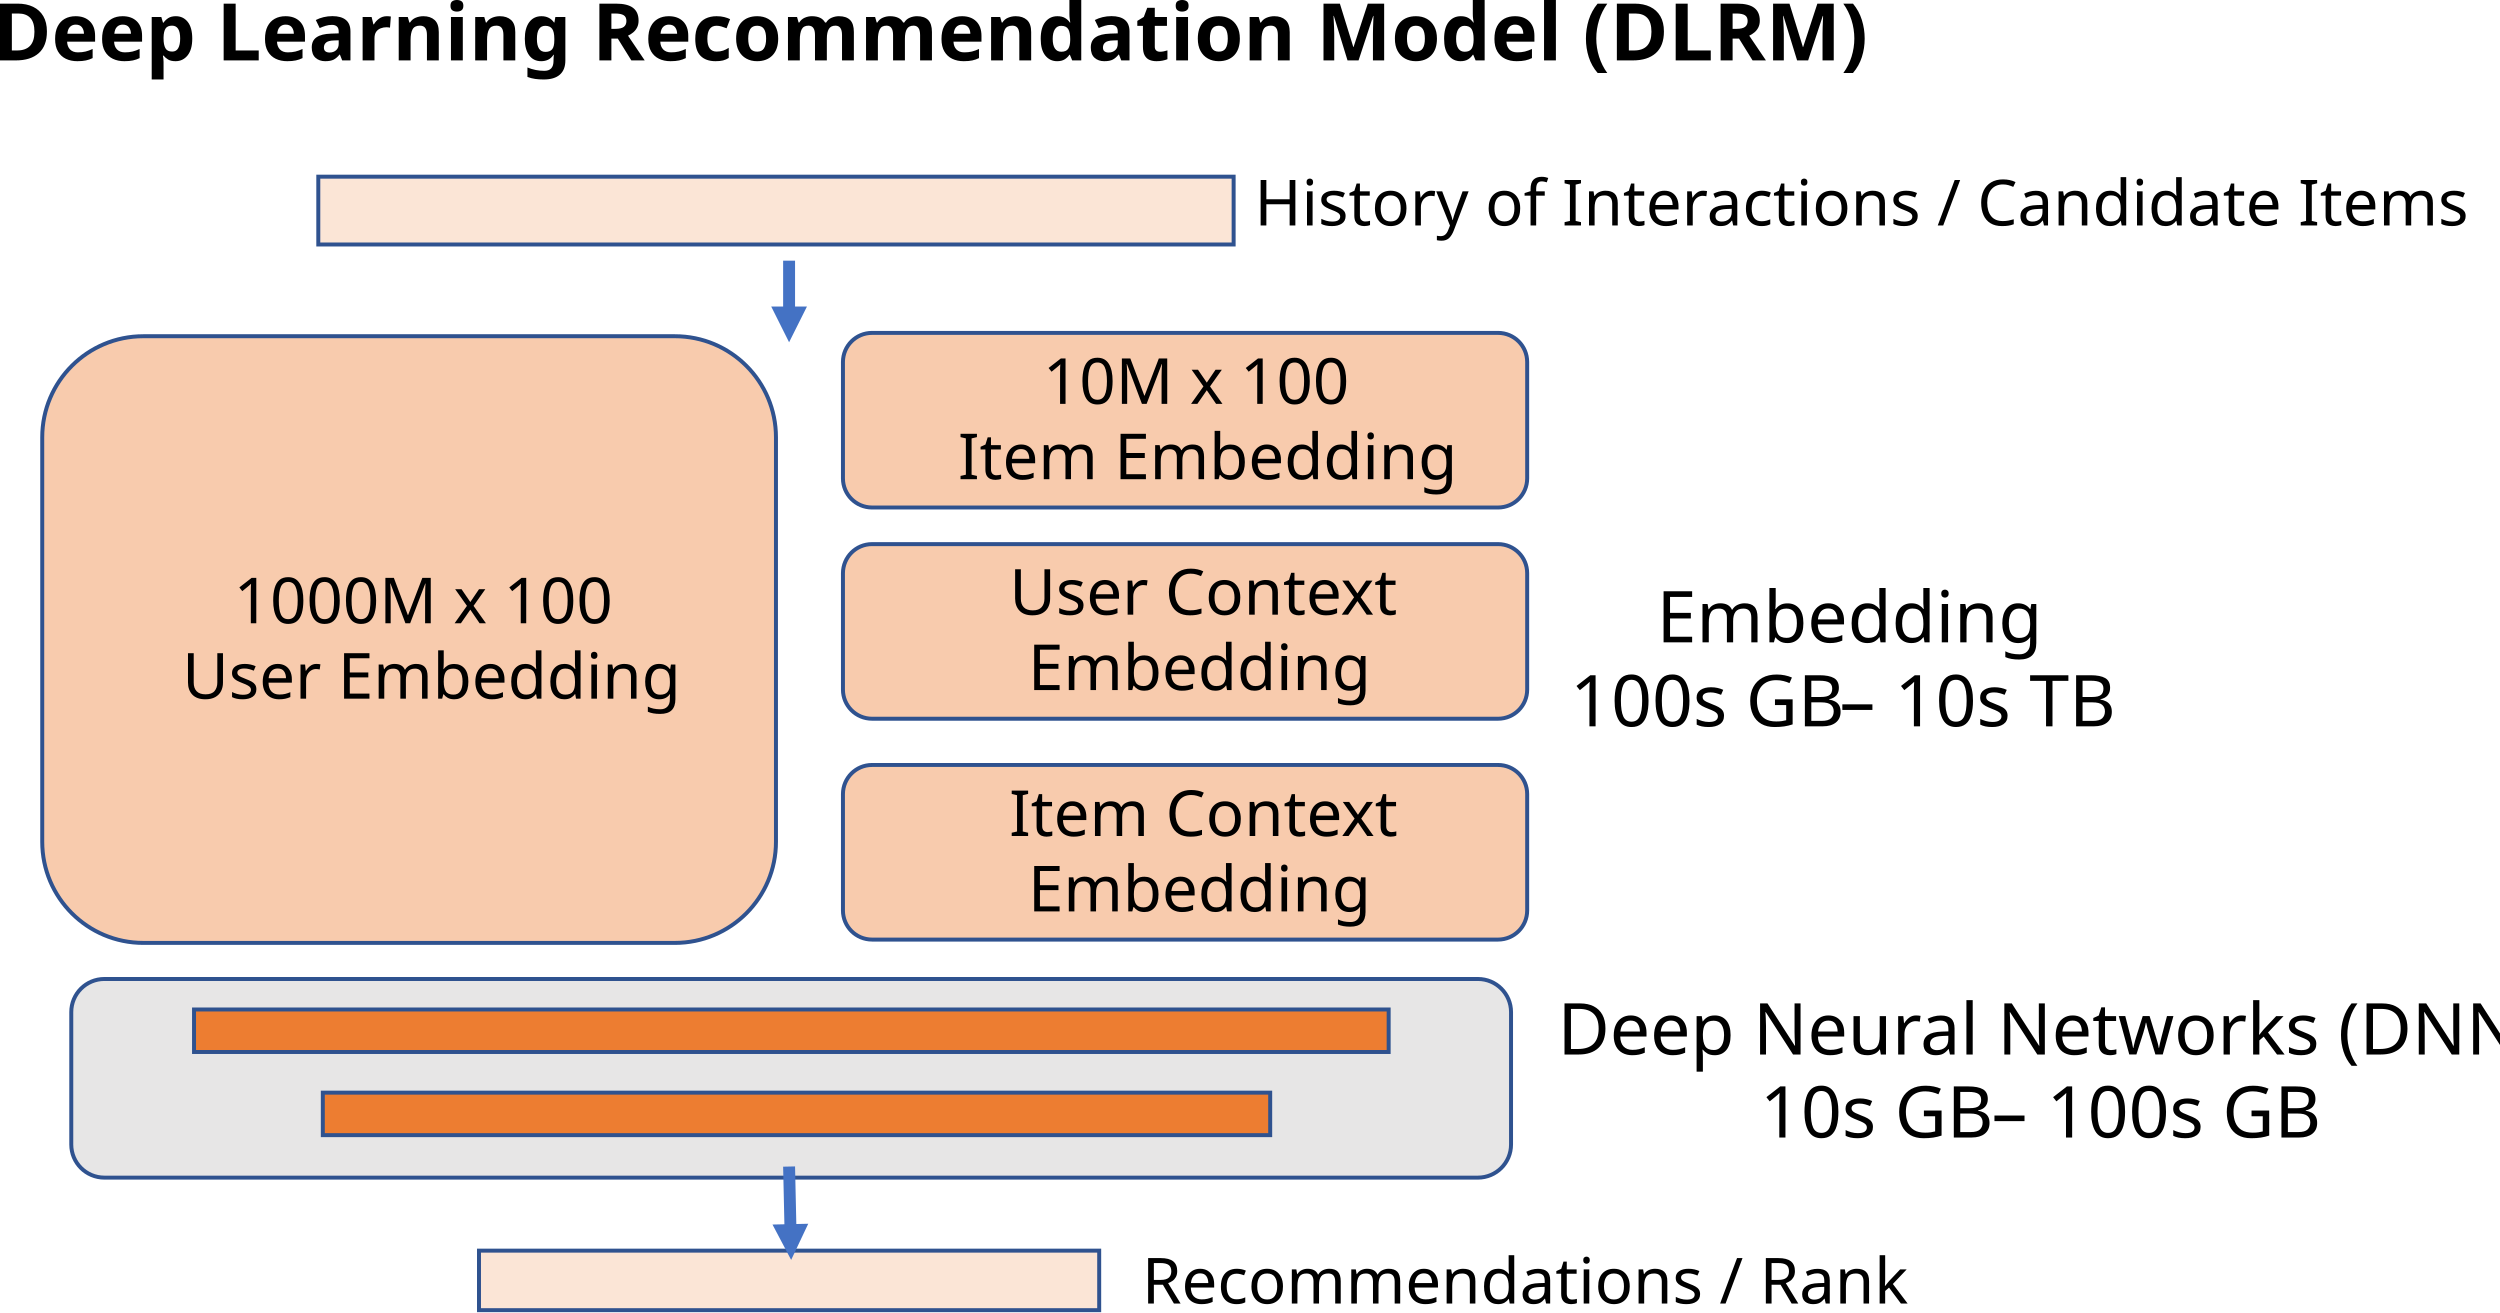
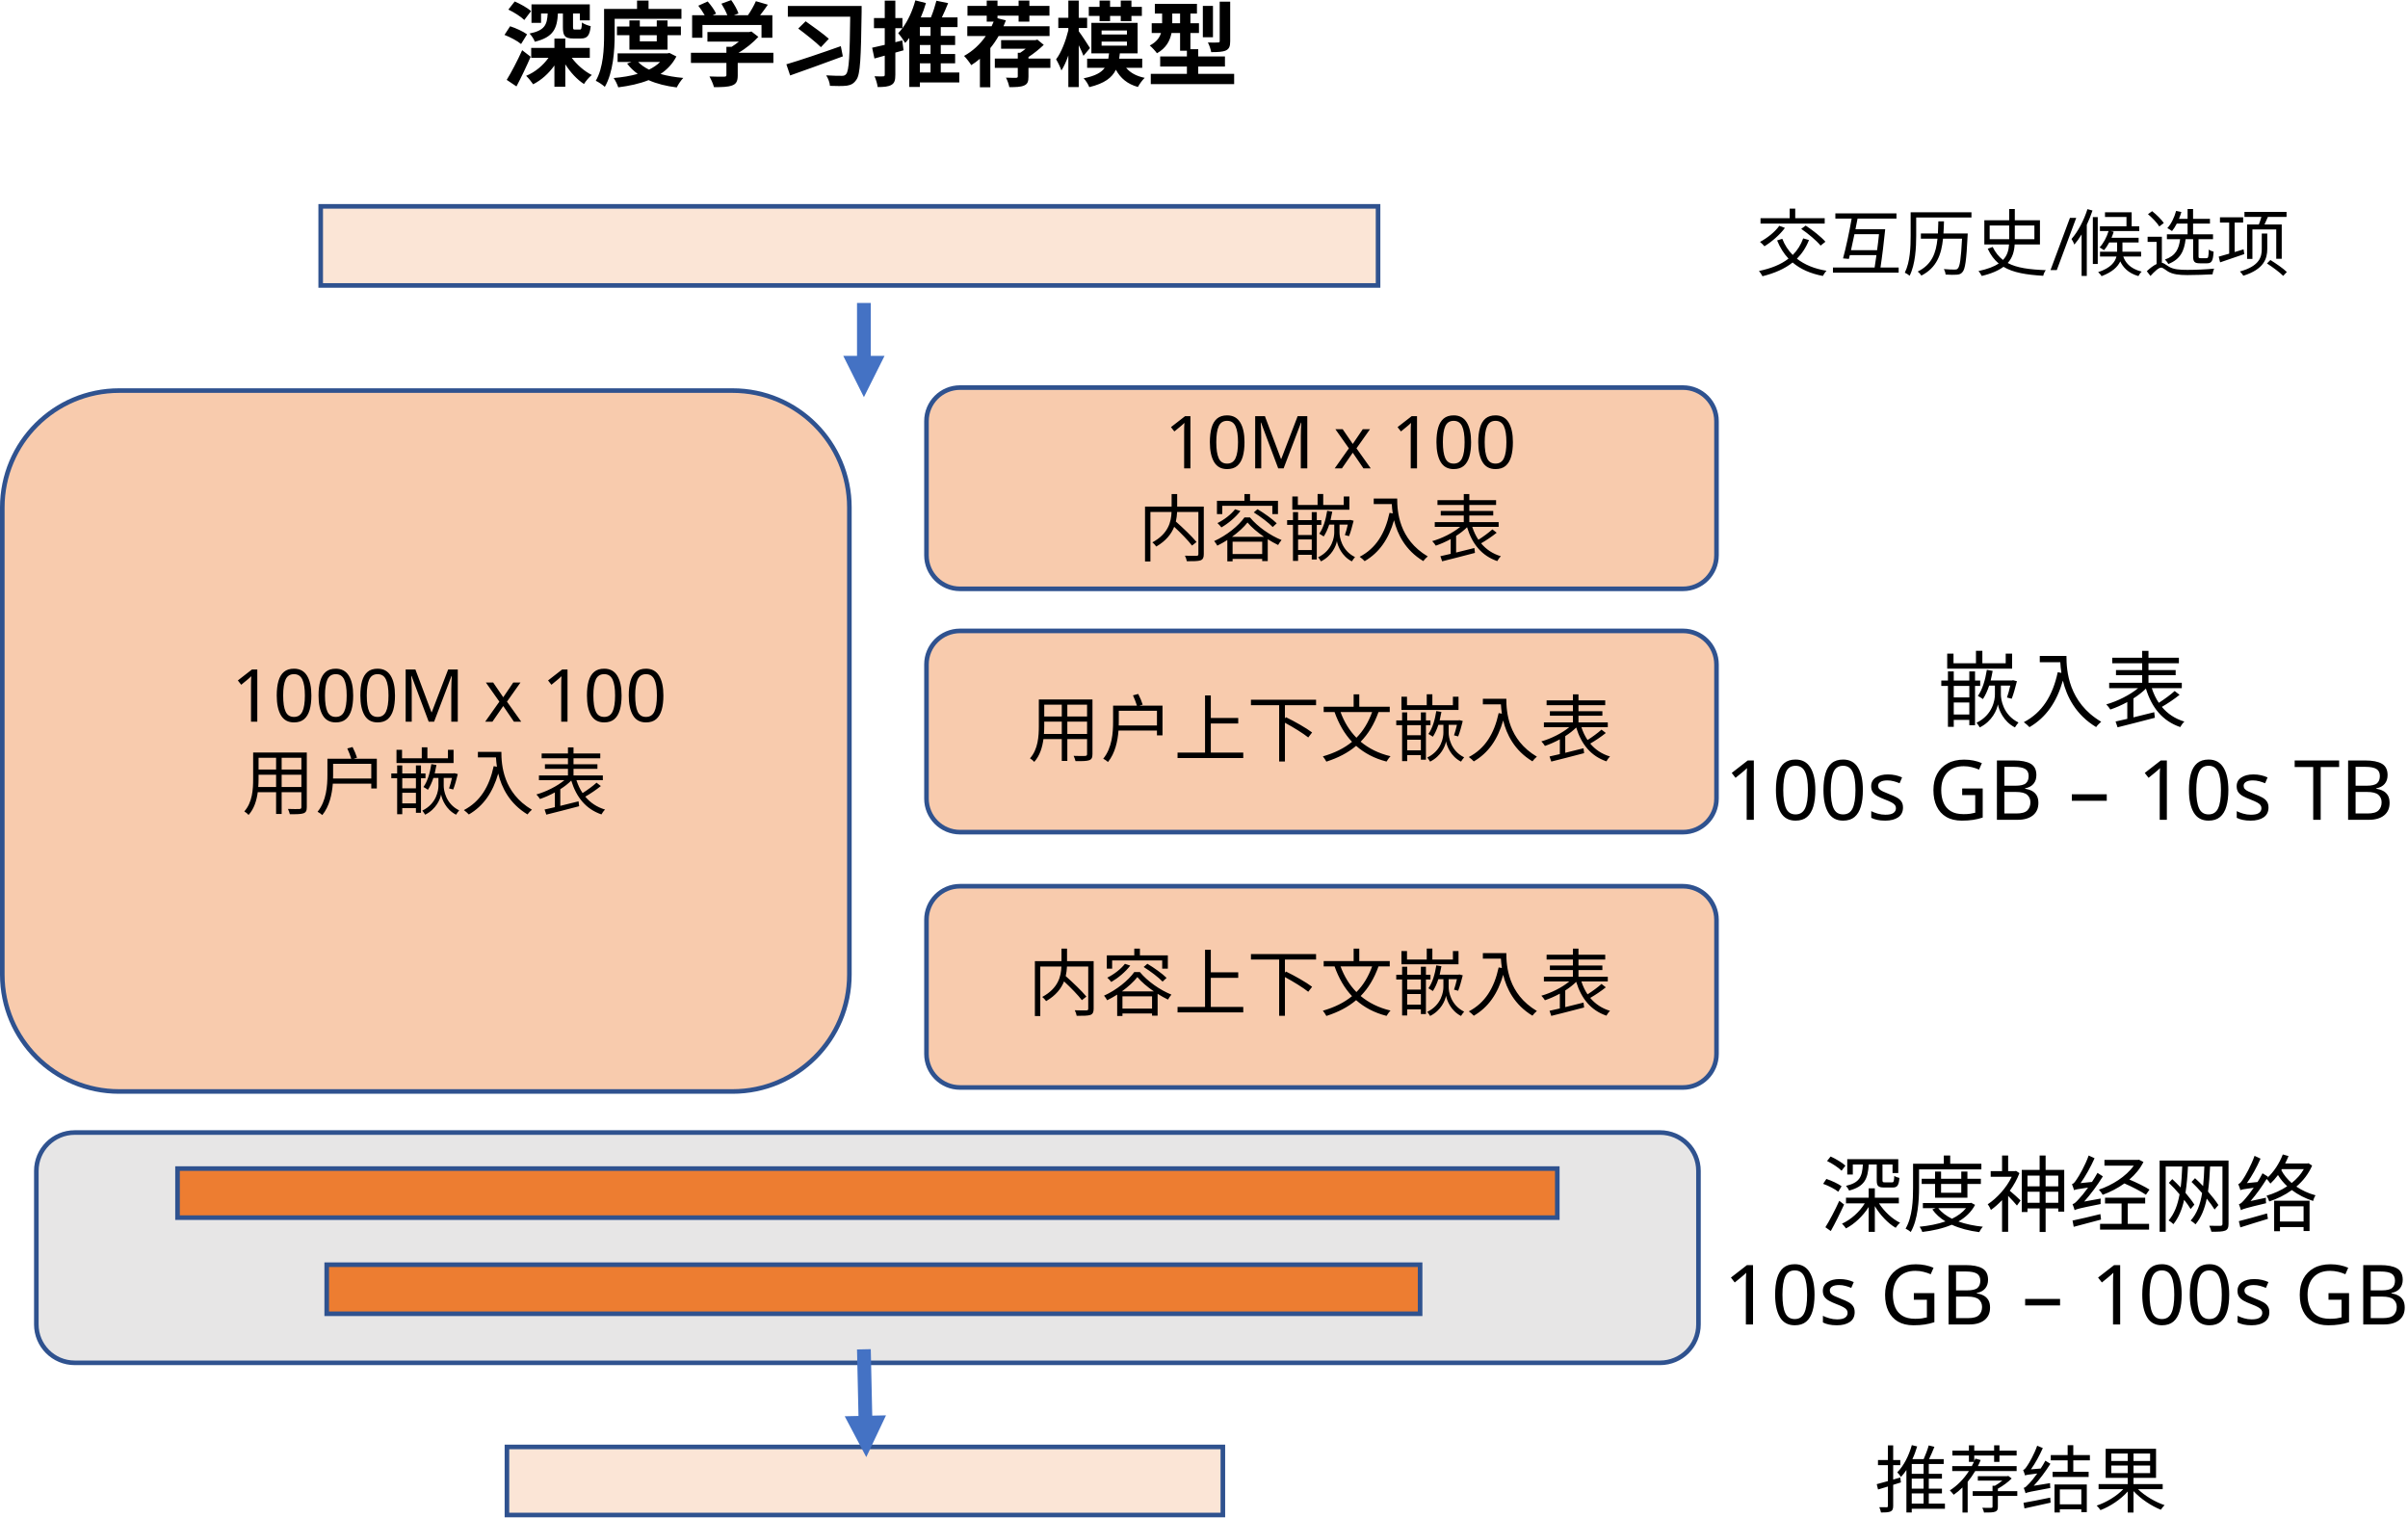
- <svg xmlns="http://www.w3.org/2000/svg" width="221.865mm" height="116.449mm" viewBox="0 0 221.865 116.449" version="1.1" id="svg5">
+ <svg xmlns="http://www.w3.org/2000/svg" width="185.106mm" height="116.638mm" viewBox="0 0 185.106 116.638" version="1.1" id="svg5">
  <defs id="defs2">
-     <clipPath clipPathUnits="userSpaceOnUse" id="clipPath41">
-       <path d="M 0,1.206994e-5 H 959.76 V 540 H 0 Z" id="path39" />
+     <clipPath clipPathUnits="userSpaceOnUse" id="clipPath25">
+       <path d="M 0,0.164 H 536.946 V 351 H 0 Z" id="path23" />
    </clipPath>
  </defs>
-   <g id="layer1" transform="translate(-33.8723,-93.37472)">
-     <g id="g31" transform="matrix(0.3527778,0,0,-0.3527778,-72.12751,259.4046)">
-       <g id="g33" />
-       <g id="g45" transform="translate(38.83646)">
-         <path d="m 341.707,426.192 h 230.264 v -17.061 h -230.264 z" style="fill:#fbe5d6;fill-opacity:1;fill-rule:nonzero;stroke:none" id="path49" />
-         <g id="g51" transform="matrix(7.874016e-5,0,0,-7.874016e-5,341.7073,426.1917)">
-           <path d="M 0,0 H 2924358 V 216679 H 0 Z" style="fill:none;stroke:#2f528f;stroke-width:12700;stroke-linecap:butt;stroke-linejoin:miter;stroke-miterlimit:8;stroke-dasharray:none;stroke-opacity:1" id="path53" />
+   <g id="layer1" transform="translate(27.76483,-33.46214)">
+     <g id="g15" transform="matrix(0.3527778,0,0,-0.3527778,-27.90913,154.3432)">
+       <g id="g17" />
+       <g id="g29">
+         <path d="M 70.291,297.691 H 300.691 V 280.455 H 70.291 Z" style="fill:#fbe5d6;fill-opacity:1;fill-rule:nonzero;stroke:none" id="path31" />
+         <g id="g33" transform="matrix(7.874016e-5,0,0,-7.874016e-5,70.29094,297.6909)">
+           <path d="M 0,0 H 2926080 V 218902 H 0 Z" style="fill:none;stroke:#2f528f;stroke-width:12700;stroke-linecap:butt;stroke-linejoin:miter;stroke-miterlimit:8;stroke-dasharray:none;stroke-opacity:1" id="path35" />
        </g>
-         <g id="g55" transform="matrix(0.24,0,0,0.24,577.2116,-126.0795)">
-           <text transform="matrix(1,0,0,-1,0,2250)" style="font-variant:normal;font-weight:normal;font-size:66.667px;font-family:DengXian;-inkscape-font-specification:DengXian-Regular;writing-mode:lr-tb;fill:#000000;fill-opacity:1;fill-rule:nonzero;stroke:none" id="text59">
-             <tspan x="0 46.353 61.44 88.527 109.88 147.9 170.32 201.607 219.827 257.847 277.667 295.887 312.573 349.06 370.413 404.767 427.187 460.54 490.76 512.113 527.2 565.22 601.707 628.793 647.013 672.033 690.253 731.407 764.76 801.247 839.8 854.887 893.44 926.793 948.147 982.5 1000.72 1017.407 1038.76 1073.113 1129.4" y="0" id="tspan57">History of Interactions / Candidate Items</tspan>
+         <g id="g37" transform="matrix(0.2181818,0,0,0.2181818,383.0586,-67.03634)">
+           <text transform="matrix(1,0,0,-1,0,1608)" style="font-variant:normal;font-weight:normal;font-size:73px;font-family:MicrosoftYaHei;-inkscape-font-specification:MicrosoftYaHei;writing-mode:lr-tb;fill:#000000;fill-opacity:1;fill-rule:nonzero;stroke:none" id="text41">
+             <tspan x="0 73.336 146.672 220.007" y="0" id="tspan39">交互历史</tspan>
          </text>
        </g>
-         <path d="m 461.642,405.054 10e-5,-13.022 h -3 l -10e-5,13.022 z m 3,-11.522 -4.5,-9 -4.5,9 z" style="fill:#4472c4;fill-opacity:1;fill-rule:nonzero;stroke:none" id="path61" />
-         <path d="m 272.26,360.618 c 0,14.049 11.389,25.438 25.437,25.438 h 133.705 c 14.049,0 25.438,-11.389 25.438,-25.438 v -101.747 c 0,-14.049 -11.389,-25.437 -25.438,-25.437 h -133.705 c -14.049,0 -25.437,11.389 -25.437,25.437 z" style="fill:#f8cbad;fill-opacity:1;fill-rule:evenodd;stroke:none" id="path63" />
-         <g id="g65" transform="matrix(7.874016e-5,0,0,-7.874016e-5,272.2597,386.0558)">
-           <path d="M 0,323055.9 C 0,144637.1 144636.9,0 323055.6,0 H 2021107 c 178419,0 323056,144637.1 323056,323055.9 V 1615241 c 0,178419 -144637,323056 -323056,323056 H 323055.6 C 144636.9,1938297 0,1793660 0,1615241 Z" style="fill:none;stroke:#2f528f;stroke-width:12700;stroke-linecap:butt;stroke-linejoin:miter;stroke-miterlimit:8;stroke-dasharray:none;stroke-opacity:1" id="path67" />
-         </g>
-         <g id="g69" transform="matrix(0.24,0,0,0.24,320.4271,-226.1595)">
-           <text transform="matrix(1,0,0,-1,0,2250)" style="font-variant:normal;font-weight:normal;font-size:66.667px;font-family:DengXian;-inkscape-font-specification:DengXian-Regular;writing-mode:lr-tb;fill:#000000;fill-opacity:1;fill-rule:nonzero;stroke:none" id="text73">
-             <tspan x="0 34.893 69.787 104.68 139.573 197.4 215.627 244.787 263.013 297.907 332.8" y="0" id="tspan71">1000M x 100</tspan>
+         <g id="g43" transform="matrix(0.2181818,0,0,0.2181818,447.0585,-67.03634)">
+           <text transform="matrix(1,0,0,-1,0,1608)" style="font-variant:normal;font-weight:normal;font-size:73px;font-family:ArialMT;-inkscape-font-specification:ArialMT;writing-mode:lr-tb;fill:#000000;fill-opacity:1;fill-rule:nonzero;stroke:none" id="text47">
+             <tspan x="0" y="0" id="tspan45">/</tspan>
          </text>
        </g>
-         <g id="g75" transform="matrix(0.24,0,0,0.24,307.4871,-245.1195)">
-           <text transform="matrix(1,0,0,-1,0,2250)" style="font-variant:normal;font-weight:normal;font-size:66.667px;font-family:DengXian;-inkscape-font-specification:DengXian-Regular;writing-mode:lr-tb;fill:#000000;fill-opacity:1;fill-rule:nonzero;stroke:none" id="text79">
-             <tspan x="0 44.273 71.347 105.753 128.16 146.367 179.707 235.98 273.987 308.393 346.933 385.473 400.613 437.087" y="0" id="tspan77">User Embedding</tspan>
+         <g id="g49" transform="matrix(0.2181818,0,0,0.2181818,451.5585,-67.03634)">
+           <text transform="matrix(1,0,0,-1,0,1608)" style="font-variant:normal;font-weight:normal;font-size:73px;font-family:MicrosoftYaHei;-inkscape-font-specification:MicrosoftYaHei;writing-mode:lr-tb;fill:#000000;fill-opacity:1;fill-rule:nonzero;stroke:none" id="text53">
+             <tspan x="0 73.336 146.672" y="0" id="tspan51">候选项</tspan>
          </text>
        </g>
-         <path d="m 473.69,379.572 c 0,4.043 3.278,7.321 7.321,7.321 h 157.484 c 4.043,0 7.321,-3.278 7.321,-7.321 v -29.285 c 0,-4.043 -3.278,-7.321 -7.321,-7.321 h -157.484 c -4.043,0 -7.321,3.278 -7.321,7.321 z" style="fill:#f8cbad;fill-opacity:1;fill-rule:evenodd;stroke:none" id="path81" />
-         <g id="g83" transform="matrix(7.874016e-5,0,0,-7.874016e-5,473.6902,386.8927)">
-           <path d="M 0,92979.86 C 0,41628.5 41628.35,0 92979.53,0 H 2093030 c 51352,0 92980,41628.5 92980,92979.86 V 464892.1 c 0,51351.4 -41628,92979.9 -92980,92979.9 H 92979.53 C 41628.35,557872 0,516243.5 0,464892.1 Z" style="fill:none;stroke:#2f528f;stroke-width:12700;stroke-linecap:butt;stroke-linejoin:miter;stroke-miterlimit:8;stroke-dasharray:none;stroke-opacity:1" id="path85" />
+         <path d="m 190.155,276.636 v -13.022 h -3 v 13.022 z m 3,-11.522 -4.5,-9 -4.5,9 z" style="fill:#4472c4;fill-opacity:1;fill-rule:nonzero;stroke:none" id="path55" />
+         <path d="m 0.909,232.09 c 0,14.059 11.397,25.455 25.455,25.455 H 160.036 c 14.059,0 25.455,-11.397 25.455,-25.455 v -101.817 c 0,-14.059 -11.397,-25.455 -25.455,-25.455 H 26.364 c -14.058,0 -25.455,11.397 -25.455,25.455 z" style="fill:#f8cbad;fill-opacity:1;fill-rule:evenodd;stroke:none" id="path57" />
+         <g id="g59" transform="matrix(7.874016e-5,0,0,-7.874016e-5,0.9090492,257.5454)">
+           <path d="M 0,323279.9 C 0,144737.4 144737.3,0 323279.8,0 H 2020910 c 178543,0 323280,144737.4 323280,323279.9 V 1616356 c 0,178543 -144737,323280 -323280,323280 H 323279.8 C 144737.3,1939636 0,1794899 0,1616356 Z" style="fill:none;stroke:#2f528f;stroke-width:12700;stroke-linecap:butt;stroke-linejoin:miter;stroke-miterlimit:8;stroke-dasharray:none;stroke-opacity:1" id="path61" />
        </g>
-         <g id="g87" transform="matrix(0.24,0,0,0.24,524.0036,-170.9595)">
-           <text transform="matrix(1,0,0,-1,0,2250)" style="font-variant:normal;font-weight:normal;font-size:66.667px;font-family:DengXian;-inkscape-font-specification:DengXian-Regular;writing-mode:lr-tb;fill:#000000;fill-opacity:1;fill-rule:nonzero;stroke:none" id="text91">
-             <tspan x="0 34.893 69.787 127.613 145.84 175 193.227 228.12 263.013" y="0" id="tspan89">10M x 100</tspan>
+         <g id="g63" transform="matrix(0.2181818,0,0,0.2181818,50.81908,-165.4363)">
+           <text transform="matrix(1,0,0,-1,0,1608)" style="font-variant:normal;font-weight:normal;font-size:73px;font-family:Calibri;-inkscape-font-specification:Calibri;writing-mode:lr-tb;fill:#000000;fill-opacity:1;fill-rule:nonzero;stroke:none" id="text67">
+             <tspan x="0 37.237 74.475 111.712 148.949 211.371 227.95 259.42 275.998 313.236 350.473" y="0" id="tspan65">1000M x 100</tspan>
          </text>
        </g>
-         <g id="g93" transform="matrix(0.24,0,0,0.24,502.6286,-189.9195)">
-           <text transform="matrix(1,0,0,-1,0,2250)" style="font-variant:normal;font-weight:normal;font-size:66.667px;font-family:DengXian;-inkscape-font-specification:DengXian-Regular;writing-mode:lr-tb;fill:#000000;fill-opacity:1;fill-rule:nonzero;stroke:none" id="text97">
-             <tspan x="0 16.667 38 72.4 128.667 146.867 180.2 236.467 274.467 308.867 347.4 385.933 401.067 437.533" y="0" id="tspan95">Item Embedding</tspan>
+         <g id="g69" transform="matrix(0.2181818,0,0,0.2181818,53.13408,-184.4182)">
+           <text transform="matrix(1,0,0,-1,0,1608)" style="font-variant:normal;font-weight:normal;font-size:73px;font-family:DengXian;-inkscape-font-specification:DengXian-Regular;writing-mode:lr-tb;fill:#000000;fill-opacity:1;fill-rule:nonzero;stroke:none" id="text73">
+             <tspan x="0 73.336 146.672 220.007 293.343" y="0" id="tspan71">用户嵌入表</tspan>
          </text>
        </g>
-         <path d="m 473.69,326.435 c 0,4.043 3.278,7.321 7.321,7.321 h 157.484 c 4.043,0 7.321,-3.278 7.321,-7.321 v -29.284 c 0,-4.043 -3.278,-7.321 -7.321,-7.321 h -157.484 c -4.043,0 -7.321,3.278 -7.321,7.321 z" style="fill:#f8cbad;fill-opacity:1;fill-rule:evenodd;stroke:none" id="path99" />
-         <g id="g101" transform="matrix(7.874016e-5,0,0,-7.874016e-5,473.6902,333.7566)">
-           <path d="M 0,92979.86 C 0,41628.5 41628.35,0 92979.53,0 H 2093030 c 51352,0 92980,41628.5 92980,92979.86 V 464892.1 c 0,51351.4 -41628,92979.9 -92980,92979.9 H 92979.53 C 41628.35,557872 0,516243.5 0,464892.1 Z" style="fill:none;stroke:#2f528f;stroke-width:12700;stroke-linecap:butt;stroke-linejoin:miter;stroke-miterlimit:8;stroke-dasharray:none;stroke-opacity:1" id="path103" />
+         <path d="m 202.291,250.891 c 0,4.037 3.272,7.309 7.309,7.309 h 157.527 c 4.037,0 7.309,-3.272 7.309,-7.309 v -29.236 c 0,-4.037 -3.272,-7.309 -7.309,-7.309 h -157.527 c -4.037,0 -7.309,3.272 -7.309,7.309 z" style="fill:#f8cbad;fill-opacity:1;fill-rule:evenodd;stroke:none" id="path75" />
+         <g id="g77" transform="matrix(7.874016e-5,0,0,-7.874016e-5,202.2909,258.2)">
+           <path d="M 0,92827.1 C 0,41560.11 41560.08,0 92827.03,0 H 2093420 c 51267,0 92827,41560.11 92827,92827.1 v 371298.8 c 0,51267 -41560,92827.1 -92827,92827.1 H 92827.03 C 41560.08,556953 0,515392.9 0,464125.9 Z" style="fill:none;stroke:#2f528f;stroke-width:12700;stroke-linecap:butt;stroke-linejoin:miter;stroke-miterlimit:8;stroke-dasharray:none;stroke-opacity:1" id="path79" />
        </g>
-         <g id="g105" transform="matrix(0.24,0,0,0.24,515.566,-223.9995)">
-           <text transform="matrix(1,0,0,-1,0,2250)" style="font-variant:normal;font-weight:normal;font-size:66.667px;font-family:DengXian;-inkscape-font-specification:DengXian-Regular;writing-mode:lr-tb;fill:#000000;fill-opacity:1;fill-rule:nonzero;stroke:none" id="text109">
-             <tspan x="0 44.273 71.347 105.753 128.16 146.367 187.507 225.513 261.987 283.327 317.733 346.873 368.213" y="0" id="tspan107">User Context</tspan>
+         <g id="g81" transform="matrix(0.2181818,0,0,0.2181818,254.1505,-110.2363)">
+           <text transform="matrix(1,0,0,-1,0,1608)" style="font-variant:normal;font-weight:normal;font-size:73px;font-family:Calibri;-inkscape-font-specification:Calibri;writing-mode:lr-tb;fill:#000000;fill-opacity:1;fill-rule:nonzero;stroke:none" id="text85">
+             <tspan x="0 37.237 74.475 136.897 153.475 184.945 201.524 238.761 275.998" y="0" id="tspan83">10M x 100</tspan>
          </text>
        </g>
-         <g id="g111" transform="matrix(0.24,0,0,0.24,520.251,-242.9595)">
-           <text transform="matrix(1,0,0,-1,0,2250)" style="font-variant:normal;font-weight:normal;font-size:66.667px;font-family:DengXian;-inkscape-font-specification:DengXian-Regular;writing-mode:lr-tb;fill:#000000;fill-opacity:1;fill-rule:nonzero;stroke:none" id="text115">
-             <tspan x="0 33.333 89.6 127.6 162 200.533 239.067 254.2 290.667" y="0" id="tspan113">Embedding</tspan>
+         <g id="g87" transform="matrix(0.2181818,0,0,0.2181818,248.3355,-129.2182)">
+           <text transform="matrix(1,0,0,-1,0,1608)" style="font-variant:normal;font-weight:normal;font-size:73px;font-family:DengXian;-inkscape-font-specification:DengXian-Regular;writing-mode:lr-tb;fill:#000000;fill-opacity:1;fill-rule:nonzero;stroke:none" id="text91">
+             <tspan x="0 73.336 146.672 220.007 293.343" y="0" id="tspan89">内容嵌入表</tspan>
          </text>
        </g>
-         <path d="m 473.69,270.877 c 0,4.043 3.278,7.321 7.321,7.321 h 157.484 c 4.043,0 7.321,-3.278 7.321,-7.321 v -29.285 c 0,-4.043 -3.278,-7.321 -7.321,-7.321 h -157.484 c -4.043,0 -7.321,3.278 -7.321,7.321 z" style="fill:#f8cbad;fill-opacity:1;fill-rule:evenodd;stroke:none" id="path117" />
-         <g id="g119" transform="matrix(7.874016e-5,0,0,-7.874016e-5,473.6902,278.1979)">
-           <path d="M 0,92979.86 C 0,41628.5 41628.35,0 92979.53,0 H 2093030 c 51352,0 92980,41628.5 92980,92979.86 V 464892.1 c 0,51351.4 -41628,92979.9 -92980,92979.9 H 92979.53 C 41628.35,557872 0,516243.5 0,464892.1 Z" style="fill:none;stroke:#2f528f;stroke-width:12700;stroke-linecap:butt;stroke-linejoin:miter;stroke-miterlimit:8;stroke-dasharray:none;stroke-opacity:1" id="path121" />
+         <path d="m 202.291,197.873 c 0,4.037 3.272,7.309 7.309,7.309 h 157.527 c 4.037,0 7.309,-3.272 7.309,-7.309 v -29.236 c 0,-4.037 -3.272,-7.309 -7.309,-7.309 h -157.527 c -4.037,0 -7.309,3.272 -7.309,7.309 z" style="fill:#f8cbad;fill-opacity:1;fill-rule:evenodd;stroke:none" id="path93" />
+         <g id="g95" transform="matrix(7.874016e-5,0,0,-7.874016e-5,202.2909,205.1818)">
+           <path d="M 0,92827.1 C 0,41560.11 41560.08,0 92827.03,0 H 2093420 c 51267,0 92827,41560.11 92827,92827.1 v 371298.8 c 0,51267 -41560,92827.1 -92827,92827.1 H 92827.03 C 41560.08,556953 0,515392.9 0,464125.9 Z" style="fill:none;stroke:#2f528f;stroke-width:12700;stroke-linecap:butt;stroke-linejoin:miter;stroke-miterlimit:8;stroke-dasharray:none;stroke-opacity:1" id="path97" />
        </g>
-         <g id="g123" transform="matrix(0.24,0,0,0.24,515.5035,-279.6795)">
-           <text transform="matrix(1,0,0,-1,0,2250)" style="font-variant:normal;font-weight:normal;font-size:66.667px;font-family:DengXian;-inkscape-font-specification:DengXian-Regular;writing-mode:lr-tb;fill:#000000;fill-opacity:1;fill-rule:nonzero;stroke:none" id="text127">
-             <tspan x="0 16.667 38 72.4 128.667 146.867 188 226 262.467 283.8 318.2 347.333 368.667" y="0" id="tspan125">Item Context</tspan>
+         <g id="g99" transform="matrix(0.2181818,0,0,0.2181818,224.3355,-172.8545)">
+           <text transform="matrix(1,0,0,-1,0,1608)" style="font-variant:normal;font-weight:normal;font-size:73px;font-family:DengXian;-inkscape-font-specification:DengXian-Regular;writing-mode:lr-tb;fill:#000000;fill-opacity:1;fill-rule:nonzero;stroke:none" id="text103">
+             <tspan x="0 73.336 146.672 220.007 293.343 366.679 440.015 513.351" y="0" id="tspan101">用户上下文嵌入表</tspan>
          </text>
        </g>
-         <g id="g129" transform="matrix(0.24,0,0,0.24,520.2535,-298.6395)">
-           <text transform="matrix(1,0,0,-1,0,2250)" style="font-variant:normal;font-weight:normal;font-size:66.667px;font-family:DengXian;-inkscape-font-specification:DengXian-Regular;writing-mode:lr-tb;fill:#000000;fill-opacity:1;fill-rule:nonzero;stroke:none" id="text133">
-             <tspan x="0 33.333 89.6 127.6 162 200.533 239.067 254.2 290.667" y="0" id="tspan131">Embedding</tspan>
+         <path d="m 202.291,142.236 c 0,4.037 3.272,7.309 7.309,7.309 h 157.527 c 4.037,0 7.309,-3.272 7.309,-7.309 V 113 c 0,-4.037 -3.272,-7.309 -7.309,-7.309 h -157.527 c -4.037,0 -7.309,3.272 -7.309,7.309 z" style="fill:#f8cbad;fill-opacity:1;fill-rule:evenodd;stroke:none" id="path105" />
+         <g id="g107" transform="matrix(7.874016e-5,0,0,-7.874016e-5,202.2909,149.5454)">
+           <path d="M 0,92827.33 C 0,41560.21 41560.08,0 92827.03,0 H 2093420 c 51267,0 92827,41560.21 92827,92827.33 V 464127.1 c 0,51267.1 -41560,92827.3 -92827,92827.3 H 92827.03 C 41560.08,556954.4 0,515394.2 0,464127.1 Z" style="fill:none;stroke:#2f528f;stroke-width:12700;stroke-linecap:butt;stroke-linejoin:miter;stroke-miterlimit:8;stroke-dasharray:none;stroke-opacity:1" id="path109" />
+         </g>
+         <g id="g111" transform="matrix(0.2181818,0,0,0.2181818,224.3355,-228.2727)">
+           <text transform="matrix(1,0,0,-1,0,1608)" style="font-variant:normal;font-weight:normal;font-size:73px;font-family:DengXian;-inkscape-font-specification:DengXian-Regular;writing-mode:lr-tb;fill:#000000;fill-opacity:1;fill-rule:nonzero;stroke:none" id="text115">
+             <tspan x="0 73.336 146.672 220.007 293.343 366.679 440.015 513.351" y="0" id="tspan113">内容上下文嵌入表</tspan>
          </text>
        </g>
-         <path d="m 279.564,216.031 c 0,4.6 3.729,8.329 8.329,8.329 h 345.535 c 4.6,0 8.329,-3.729 8.329,-8.329 v -33.314 c 0,-4.6 -3.729,-8.329 -8.329,-8.329 h -345.535 c -4.6,0 -8.329,3.729 -8.329,8.329 z" style="fill:#e7e6e6;fill-opacity:1;fill-rule:evenodd;stroke:none" id="path135" />
-         <g id="g137" transform="matrix(7.874016e-5,0,0,-7.874016e-5,279.564,224.36)">
-           <path d="M 0,105775.7 C 0,47357.38 47357.18,0 105775.2,0 H 4494066 c 58418,0 105775,47357.38 105775,105775.7 v 423087.6 c 0,58418.3 -47357,105775.7 -105775,105775.7 H 105775.2 C 47357.18,634639 0,587281.6 0,528863.3 Z" style="fill:none;stroke:#2f528f;stroke-width:12700;stroke-linecap:butt;stroke-linejoin:miter;stroke-miterlimit:8;stroke-dasharray:none;stroke-opacity:1" id="path139" />
+         <path d="m 8.327,87.509 c 0,4.619 3.745,8.364 8.364,8.364 H 362.145 c 4.619,0 8.364,-3.745 8.364,-8.364 V 54.055 c 0,-4.619 -3.745,-8.364 -8.364,-8.364 H 16.691 c -4.619,0 -8.364,3.745 -8.364,8.364 z" style="fill:#e7e6e6;fill-opacity:1;fill-rule:evenodd;stroke:none" id="path117" />
+         <g id="g119" transform="matrix(7.874016e-5,0,0,-7.874016e-5,8.327238,95.87277)">
+           <path d="M 0,106220.7 C 0,47556.62 47556.26,0 106219.9,0 H 4493489 c 58664,0 106220,47556.62 106220,106220.7 v 424867.6 c 0,58664.1 -47556,106220.7 -106220,106220.7 H 106219.9 C 47556.26,637309 0,589752.4 0,531088.3 Z" style="fill:none;stroke:#2f528f;stroke-width:12700;stroke-linecap:butt;stroke-linejoin:miter;stroke-miterlimit:8;stroke-dasharray:none;stroke-opacity:1" id="path121" />
        </g>
-         <path d="m 310.448,216.684 h 300.522 v -10.691 h -300.522 z" style="fill:#ed7d31;fill-opacity:1;fill-rule:nonzero;stroke:none" id="path141" />
-         <g id="g143" transform="matrix(7.874016e-5,0,0,-7.874016e-5,310.4479,216.6844)">
-           <path d="M 0,0 H 3816626 V 135773 H 0 Z" style="fill:none;stroke:#2f528f;stroke-width:12700;stroke-linecap:butt;stroke-linejoin:miter;stroke-miterlimit:8;stroke-dasharray:none;stroke-opacity:1" id="path145" />
+         <path d="M 39.091,88.018 H 339.745 V 77.327 H 39.091 Z" style="fill:#ed7d31;fill-opacity:1;fill-rule:nonzero;stroke:none" id="path123" />
+         <g id="g125" transform="matrix(7.874016e-5,0,0,-7.874016e-5,39.09094,88.0182)">
+           <path d="M 0,0 H 3818312 V 135775 H 0 Z" style="fill:none;stroke:#2f528f;stroke-width:12700;stroke-linecap:butt;stroke-linejoin:miter;stroke-miterlimit:8;stroke-dasharray:none;stroke-opacity:1" id="path127" />
        </g>
-         <path d="m 342.845,195.765 h 238.324 v -10.691 h -238.324 z" style="fill:#ed7d31;fill-opacity:1;fill-rule:nonzero;stroke:none" id="path147" />
-         <g id="g149" transform="matrix(7.874016e-5,0,0,-7.874016e-5,342.8448,195.7653)">
-           <path d="M 0,0 H 3026713 V 135773 H 0 Z" style="fill:none;stroke:#2f528f;stroke-width:12700;stroke-linecap:butt;stroke-linejoin:miter;stroke-miterlimit:8;stroke-dasharray:none;stroke-opacity:1" id="path151" />
+         <path d="M 71.6,67.073 H 309.855 V 56.382 H 71.6 Z" style="fill:#ed7d31;fill-opacity:1;fill-rule:nonzero;stroke:none" id="path129" />
+         <g id="g131" transform="matrix(7.874016e-5,0,0,-7.874016e-5,71.59999,67.07277)">
+           <path d="M 0,0 H 3025833 V 135775 H 0 Z" style="fill:none;stroke:#2f528f;stroke-width:12700;stroke-linecap:butt;stroke-linejoin:miter;stroke-miterlimit:8;stroke-dasharray:none;stroke-opacity:1" id="path133" />
        </g>
-         <path d="m 382.131,156.02 h 156.021 v -14.976 h -156.021 z" style="fill:#fbe5d6;fill-opacity:1;fill-rule:nonzero;stroke:none" id="path153" />
-         <g id="g155" transform="matrix(7.874016e-5,0,0,-7.874016e-5,382.1313,156.0199)">
-           <path d="M 0,0 H 1981465 V 190193 H 0 Z" style="fill:none;stroke:#2f528f;stroke-width:12700;stroke-linecap:butt;stroke-linejoin:miter;stroke-miterlimit:8;stroke-dasharray:none;stroke-opacity:1" id="path157" />
+         <path d="m 110.873,27.364 h 156 V 12.527 h -156 z" style="fill:#fbe5d6;fill-opacity:1;fill-rule:nonzero;stroke:none" id="path135" />
+         <g id="g137" transform="matrix(7.874016e-5,0,0,-7.874016e-5,110.8728,27.36363)">
+           <path d="M 0,0 H 1981200 V 188422 H 0 Z" style="fill:none;stroke:#2f528f;stroke-width:12700;stroke-linecap:butt;stroke-linejoin:miter;stroke-miterlimit:8;stroke-dasharray:none;stroke-opacity:1" id="path139" />
        </g>
-         <path d="m 461.641,177.208 0.353,-15.989 -2.999,-0.066 -0.353,15.989 z m 3.319,-14.423 -4.3,-9.097 -4.697,8.899 z" style="fill:#4472c4;fill-opacity:1;fill-rule:nonzero;stroke:none" id="path159" />
-         <g id="g161" transform="matrix(0.24,0,0,0.24,548.9131,-397.2795)">
-           <text transform="matrix(1,0,0,-1,0,2250)" style="font-variant:normal;font-weight:normal;font-size:66.667px;font-family:DengXian;-inkscape-font-specification:DengXian-Regular;writing-mode:lr-tb;fill:#000000;fill-opacity:1;fill-rule:nonzero;stroke:none" id="text165">
-             <tspan x="0 38.54 72.947 103.153 141.16 197.433 253.707 288.113 324.587 363.127 396.467 417.807 432.947 470.953 507.427 534.5 552.707 577.713 595.92 634.46 667.8 704.273" y="0" id="tspan163">Recommendations / Rank</tspan>
+         <path d="m 190.154,48.669 0.353,-15.989 -2.999,-0.066 -0.353,15.989 z m 3.319,-14.423 -4.3,-9.097 -4.697,8.899 z" style="fill:#4472c4;fill-opacity:1;fill-rule:nonzero;stroke:none" id="path141" />
+         <g id="g143" transform="matrix(0.2181818,0,0,0.2181818,408.9256,-336.4909)">
+           <text transform="matrix(1,0,0,-1,0,1608)" style="font-variant:normal;font-weight:normal;font-size:73px;font-family:MicrosoftYaHei;-inkscape-font-specification:MicrosoftYaHei;writing-mode:lr-tb;fill:#000000;fill-opacity:1;fill-rule:nonzero;stroke:none" id="text147">
+             <tspan x="0 73.336 146.672 220.007" y="0" id="tspan145">推荐结果</tspan>
          </text>
        </g>
-         <g id="g167" transform="matrix(0.24,0,0,0.24,678.3851,-230.9595)">
-           <text transform="matrix(1,0,0,-1,0,2250)" style="font-variant:normal;font-weight:normal;font-size:75px;font-family:DengXian;-inkscape-font-specification:DengXian-Regular;writing-mode:lr-tb;fill:#000000;fill-opacity:1;fill-rule:nonzero;stroke:none" id="text171">
-             <tspan x="0 37.5 100.5 143.7 182.25 225.45 268.65 285.3 326.475" y="0" id="tspan169">Embedding</tspan>
+         <g id="g149" transform="matrix(0.2181818,0,0,0.2181818,422.6449,-165.2182)">
+           <text transform="matrix(1,0,0,-1,0,1608)" style="font-variant:normal;font-weight:normal;font-size:83px;font-family:MicrosoftYaHei;-inkscape-font-specification:MicrosoftYaHei;writing-mode:lr-tb;fill:#000000;fill-opacity:1;fill-rule:nonzero;stroke:none" id="text153">
+             <tspan x="0 82.502 165.004" y="0" id="tspan151">嵌入表</tspan>
          </text>
        </g>
-         <g id="g173" transform="matrix(0.24,0,0,0.24,656.6351,-252.0795)">
-           <text transform="matrix(1,0,0,-1,0,2250)" style="font-variant:normal;font-weight:normal;font-size:75px;font-family:DengXian;-inkscape-font-specification:DengXian-Regular;writing-mode:lr-tb;fill:#000000;fill-opacity:1;fill-rule:nonzero;stroke:none" id="text177">
-             <tspan x="0 39.585 79.17 118.755 149.49 169.8 220.335 262.02" y="0" id="tspan175">100s GB</tspan>
+         <g id="g155" transform="matrix(0.2181818,0,0,0.2181818,376.1449,-186.8182)">
+           <text transform="matrix(1,0,0,-1,0,1608)" style="font-variant:normal;font-weight:normal;font-size:83px;font-family:ArialMT;-inkscape-font-specification:ArialMT;writing-mode:lr-tb;fill:#000000;fill-opacity:1;fill-rule:nonzero;stroke:none" id="text159">
+             <tspan x="0 45.833 91.665 137.498 178.765 201.69 265.866 320.828" y="0" id="tspan157">100s GB</tspan>
          </text>
        </g>
-         <g id="g179" transform="matrix(0.24,0,0,0.24,724.385,-252.0795)">
-           <text transform="matrix(1,0,0,-1,0,2250)" style="font-variant:normal;font-weight:normal;font-size:75px;font-family:DengXian;-inkscape-font-specification:DengXian-Regular;writing-mode:lr-tb;fill:#000000;fill-opacity:1;fill-rule:nonzero;stroke:none" id="text183">
-             <tspan x="0" y="0" id="tspan181">–</tspan>
+         <g id="g161" transform="matrix(0.2181818,0,0,0.2181818,451.1449,-186.8182)">
+           <text transform="matrix(1,0,0,-1,0,1608)" style="font-variant:normal;font-weight:normal;font-size:83px;font-family:ArialMT;-inkscape-font-specification:ArialMT;writing-mode:lr-tb;fill:#000000;fill-opacity:1;fill-rule:nonzero;stroke:none" id="text165">
+             <tspan x="0" y="0" id="tspan163">–</tspan>
          </text>
        </g>
-         <g id="g185" transform="matrix(0.24,0,0,0.24,738.26,-252.0795)">
-           <text transform="matrix(1,0,0,-1,0,2250)" style="font-variant:normal;font-weight:normal;font-size:75px;font-family:DengXian;-inkscape-font-specification:DengXian-Regular;writing-mode:lr-tb;fill:#000000;fill-opacity:1;fill-rule:nonzero;stroke:none" id="text189">
-             <tspan x="0 39.585 79.17 109.905 130.215 169.275" y="0" id="tspan187">10s TB</tspan>
+         <g id="g167" transform="matrix(0.2181818,0,0,0.2181818,466.1449,-186.8182)">
+           <text transform="matrix(1,0,0,-1,0,1608)" style="font-variant:normal;font-weight:normal;font-size:83px;font-family:ArialMT;-inkscape-font-specification:ArialMT;writing-mode:lr-tb;fill:#000000;fill-opacity:1;fill-rule:nonzero;stroke:none" id="text171">
+             <tspan x="0 45.833 91.665 132.933 155.857 206.255" y="0" id="tspan169">10s TB</tspan>
          </text>
        </g>
-         <g id="g191" transform="matrix(0.24,0,0,0.24,653.4628,-334.6395)">
-           <text transform="matrix(1,0,0,-1,0,2250)" style="font-variant:normal;font-weight:normal;font-size:75px;font-family:DengXian;-inkscape-font-specification:DengXian-Regular;writing-mode:lr-tb;fill:#000000;fill-opacity:1;fill-rule:nonzero;stroke:none" id="text195">
-             <tspan x="0 51.562 90.075 128.587 171.825 192.113 246.825 285.337 326.475 352.013 389.475 406.163 426.45 481.163 519.675 543.638 596.25 639.487 665.025 700.463 731.175 751.463 773.325 824.888 879.6 934.312 965.025" y="0" id="tspan193">Deep Neural Networks (DNNs)</tspan>
+         <g id="g173" transform="matrix(0.2181818,0,0,0.2181818,396.9702,-275.1818)">
+           <text transform="matrix(1,0,0,-1,0,1608)" style="font-variant:normal;font-weight:normal;font-size:83px;font-family:MicrosoftYaHei;-inkscape-font-specification:MicrosoftYaHei;writing-mode:lr-tb;fill:#000000;fill-opacity:1;fill-rule:nonzero;stroke:none" id="text177">
+             <tspan x="0 82.502 165.004 247.506 330.008 412.51" y="0" id="tspan175">深度神经网络</tspan>
          </text>
        </g>
-         <g id="g197" transform="matrix(0.24,0,0,0.24,704.3978,-355.5195)">
-           <text transform="matrix(1,0,0,-1,0,2250)" style="font-variant:normal;font-weight:normal;font-size:75px;font-family:DengXian;-inkscape-font-specification:DengXian-Regular;writing-mode:lr-tb;fill:#000000;fill-opacity:1;fill-rule:nonzero;stroke:none" id="text201">
-             <tspan x="0 39.585 79.17 109.905 130.215 180.75 222.435" y="0" id="tspan199">10s GB</tspan>
+         <g id="g179" transform="matrix(0.2181818,0,0,0.2181818,375.9702,-296.7818)">
+           <text transform="matrix(1,0,0,-1,0,1608)" style="font-variant:normal;font-weight:normal;font-size:83px;font-family:ArialMT;-inkscape-font-specification:ArialMT;writing-mode:lr-tb;fill:#000000;fill-opacity:1;fill-rule:nonzero;stroke:none" id="text183">
+             <tspan x="0 45.833 91.665 132.933 155.857 220.033 274.996" y="0" id="tspan181">10s GB</tspan>
          </text>
        </g>
-         <g id="g203" transform="matrix(0.24,0,0,0.24,762.6477,-355.5195)">
-           <text transform="matrix(1,0,0,-1,0,2250)" style="font-variant:normal;font-weight:normal;font-size:75px;font-family:DengXian;-inkscape-font-specification:DengXian-Regular;writing-mode:lr-tb;fill:#000000;fill-opacity:1;fill-rule:nonzero;stroke:none" id="text207">
-             <tspan x="0" y="0" id="tspan205">–</tspan>
+         <g id="g185" transform="matrix(0.2181818,0,0,0.2181818,440.9702,-296.7818)">
+           <text transform="matrix(1,0,0,-1,0,1608)" style="font-variant:normal;font-weight:normal;font-size:83px;font-family:ArialMT;-inkscape-font-specification:ArialMT;writing-mode:lr-tb;fill:#000000;fill-opacity:1;fill-rule:nonzero;stroke:none" id="text189">
+             <tspan x="0" y="0" id="tspan187">–</tspan>
          </text>
        </g>
-         <g id="g209" transform="matrix(0.24,0,0,0.24,776.5227,-355.5195)">
-           <text transform="matrix(1,0,0,-1,0,2250)" style="font-variant:normal;font-weight:normal;font-size:75px;font-family:DengXian;-inkscape-font-specification:DengXian-Regular;writing-mode:lr-tb;fill:#000000;fill-opacity:1;fill-rule:nonzero;stroke:none" id="text213">
-             <tspan x="0 39.585 79.17 118.755 149.49 169.8 220.335" y="0" id="tspan211">100s GB</tspan>
+         <g id="g191" transform="matrix(0.2181818,0,0,0.2181818,455.9702,-296.7818)">
+           <text transform="matrix(1,0,0,-1,0,1608)" style="font-variant:normal;font-weight:normal;font-size:83px;font-family:ArialMT;-inkscape-font-specification:ArialMT;writing-mode:lr-tb;fill:#000000;fill-opacity:1;fill-rule:nonzero;stroke:none" id="text195">
+             <tspan x="0 45.833 91.665 137.498 178.765 201.69 265.866" y="0" id="tspan193">100s GB</tspan>
          </text>
        </g>
-         <g id="g215" transform="matrix(0.24,0,0,0.24,259.7995,-84.55949)">
-           <text transform="matrix(1,0,0,-1,0,2250)" style="font-variant:normal;font-weight:bold;font-size:83.333px;font-family:DengXian;-inkscape-font-specification:DengXian-Bold;writing-mode:lr-tb;fill:#000000;fill-opacity:1;fill-rule:nonzero;stroke:none" id="text219">
-             <tspan x="0 59.9 104.175 148.45 198.45 221.367 261.992 306.267 350.017 380.742 429.183 451.058 499.5 549.5 572.417 624.5 668.767 707.833 757.833 831.792 905.75 950.017 998.458 1048.458 1092.208 1122.417 1144.292 1194.292 1242.733 1265.65 1342.733 1392.733 1442.733 1487.008 1508.883 1531.8 1559.4 1619.3 1659.925 1712.008 1789.092" y="0" id="tspan217">Deep Learning Recommendation Model (DLRM)</tspan>
+         <g id="g197" transform="matrix(0.2181818,0,0,0.2181818,109.7371,-25.36362)">
+           <text transform="matrix(1,0,0,-1,0,1608)" style="font-variant:normal;font-weight:bold;font-size:92px;font-family:MicrosoftYaHei;-inkscape-font-specification:MicrosoftYaHei-Bold;writing-mode:lr-tb;fill:#000000;fill-opacity:1;fill-rule:nonzero;stroke:none" id="text201">
+             <tspan x="0 91.669 183.338 275.006 366.675 458.344 550.013 641.682" y="0" id="tspan199">深度学习推荐模型</tspan>
          </text>
        </g>
      </g>
    </g>
  </g>
</svg>
